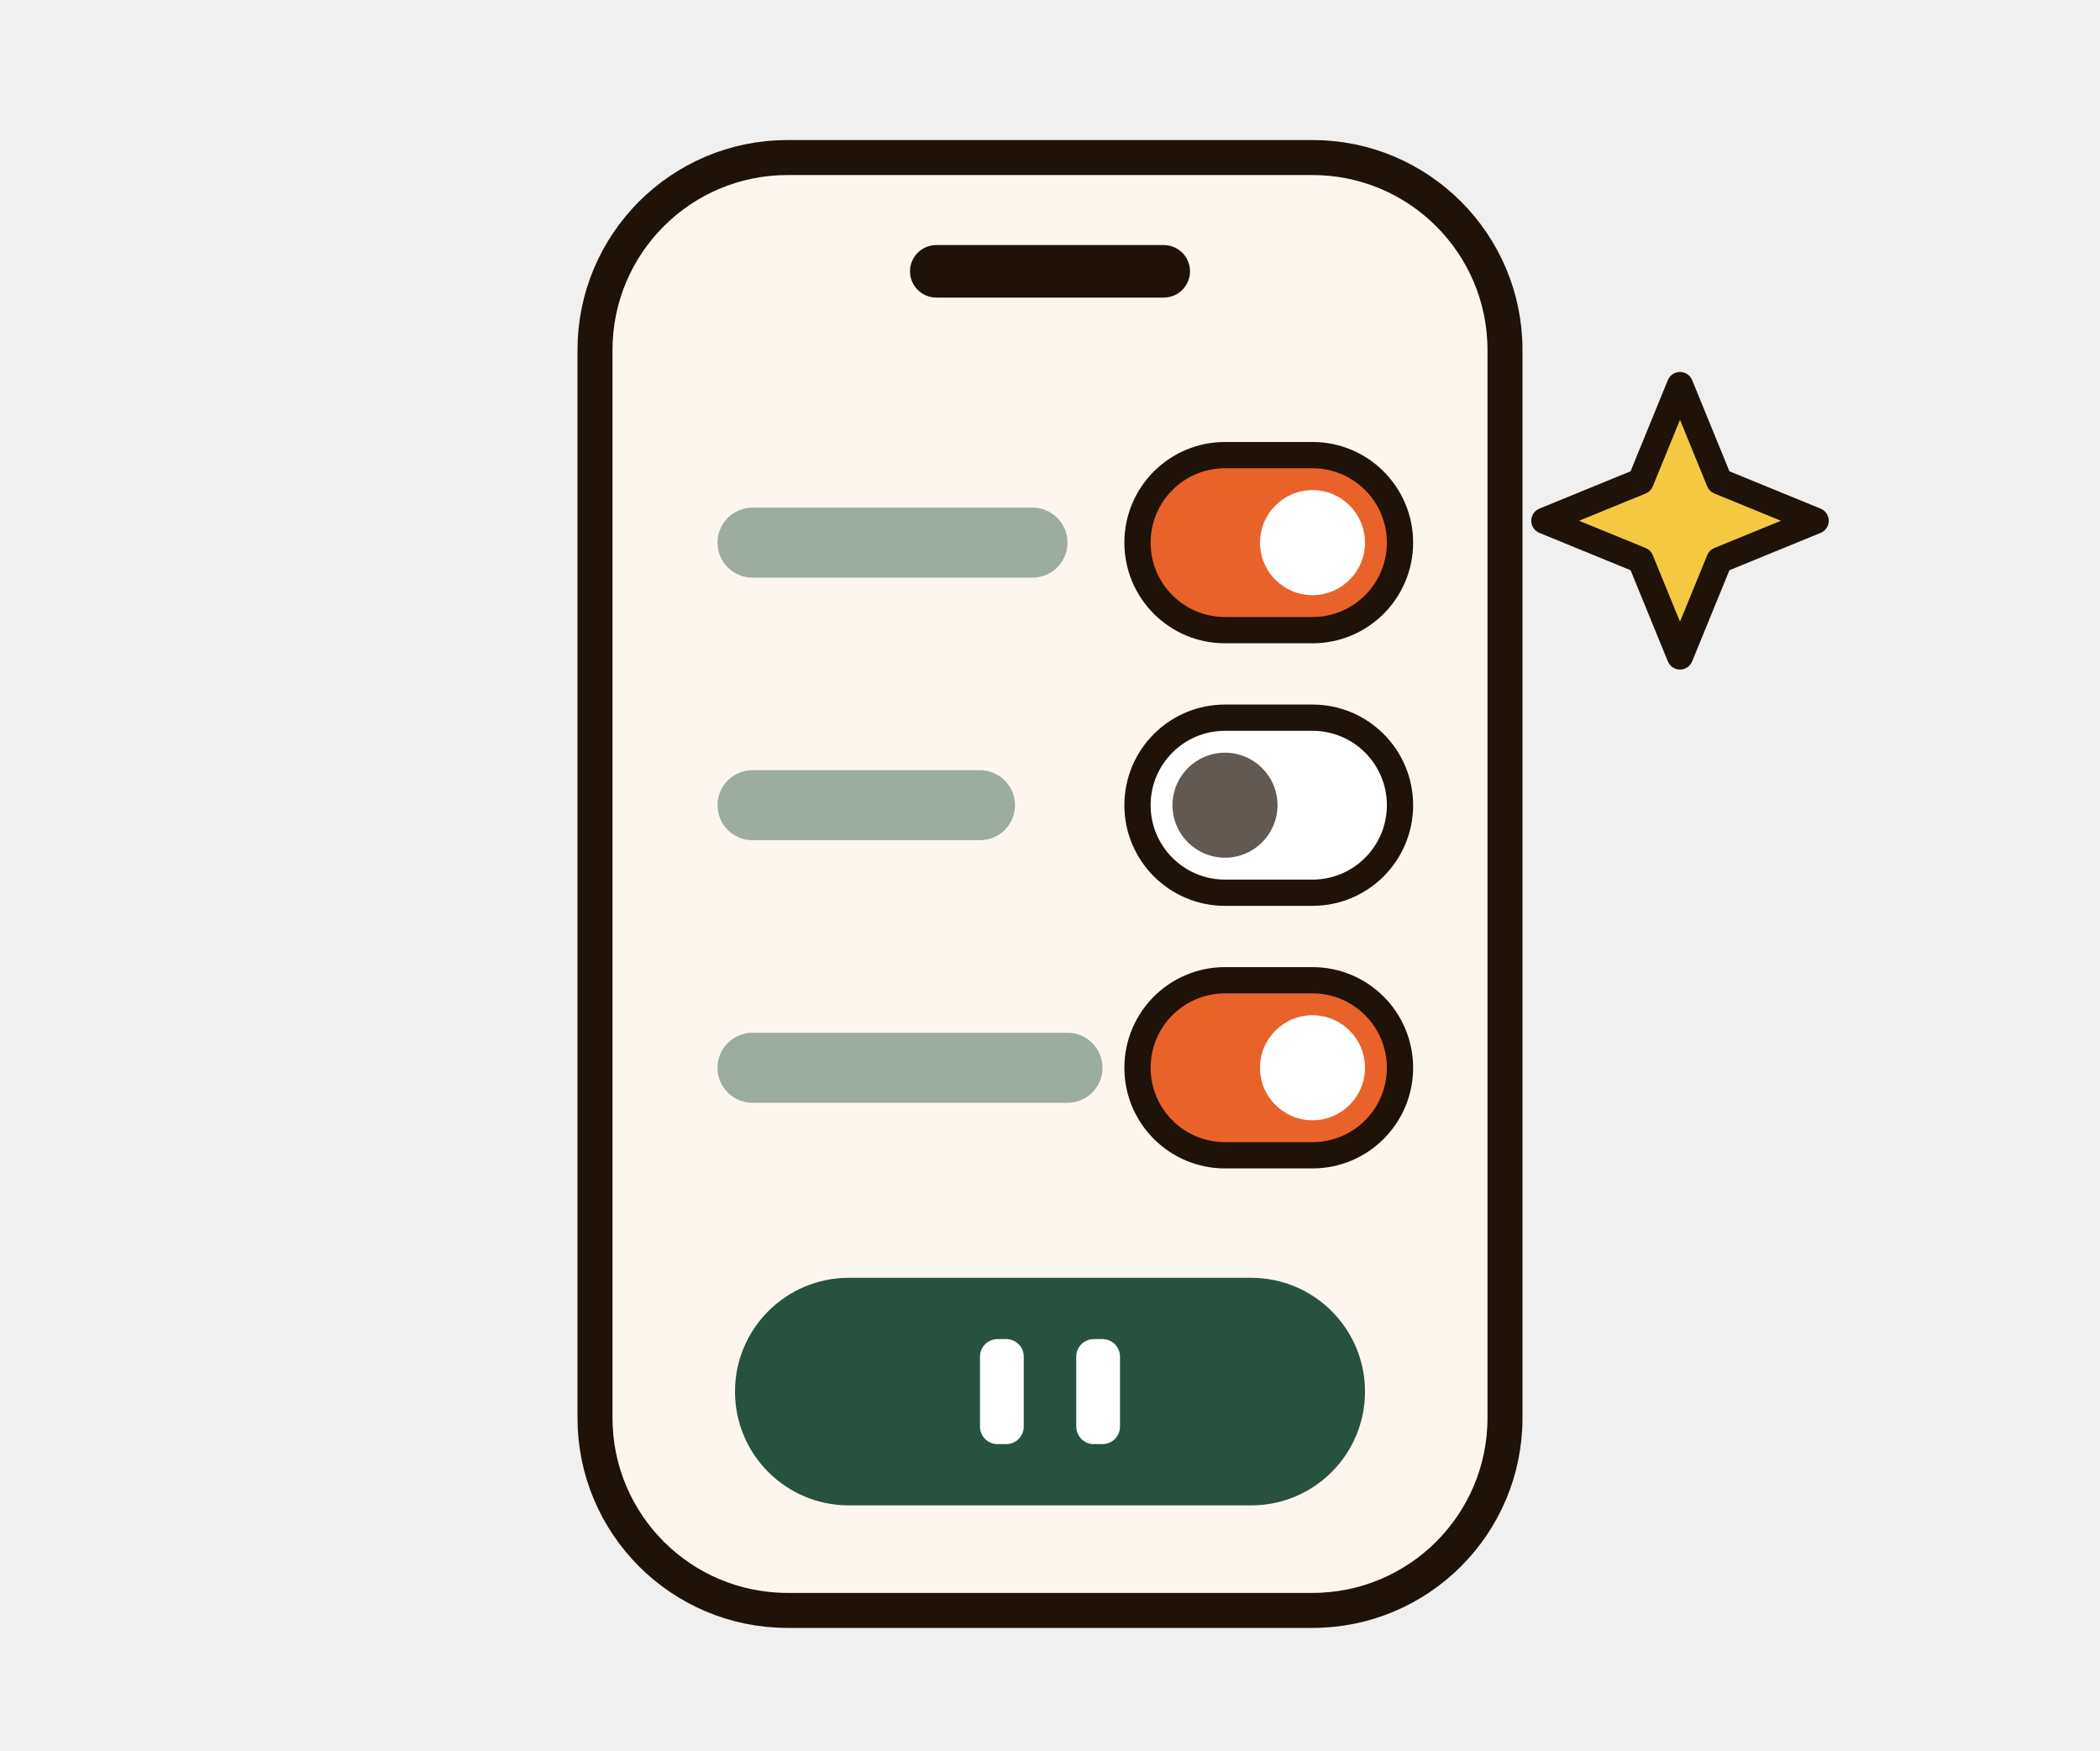
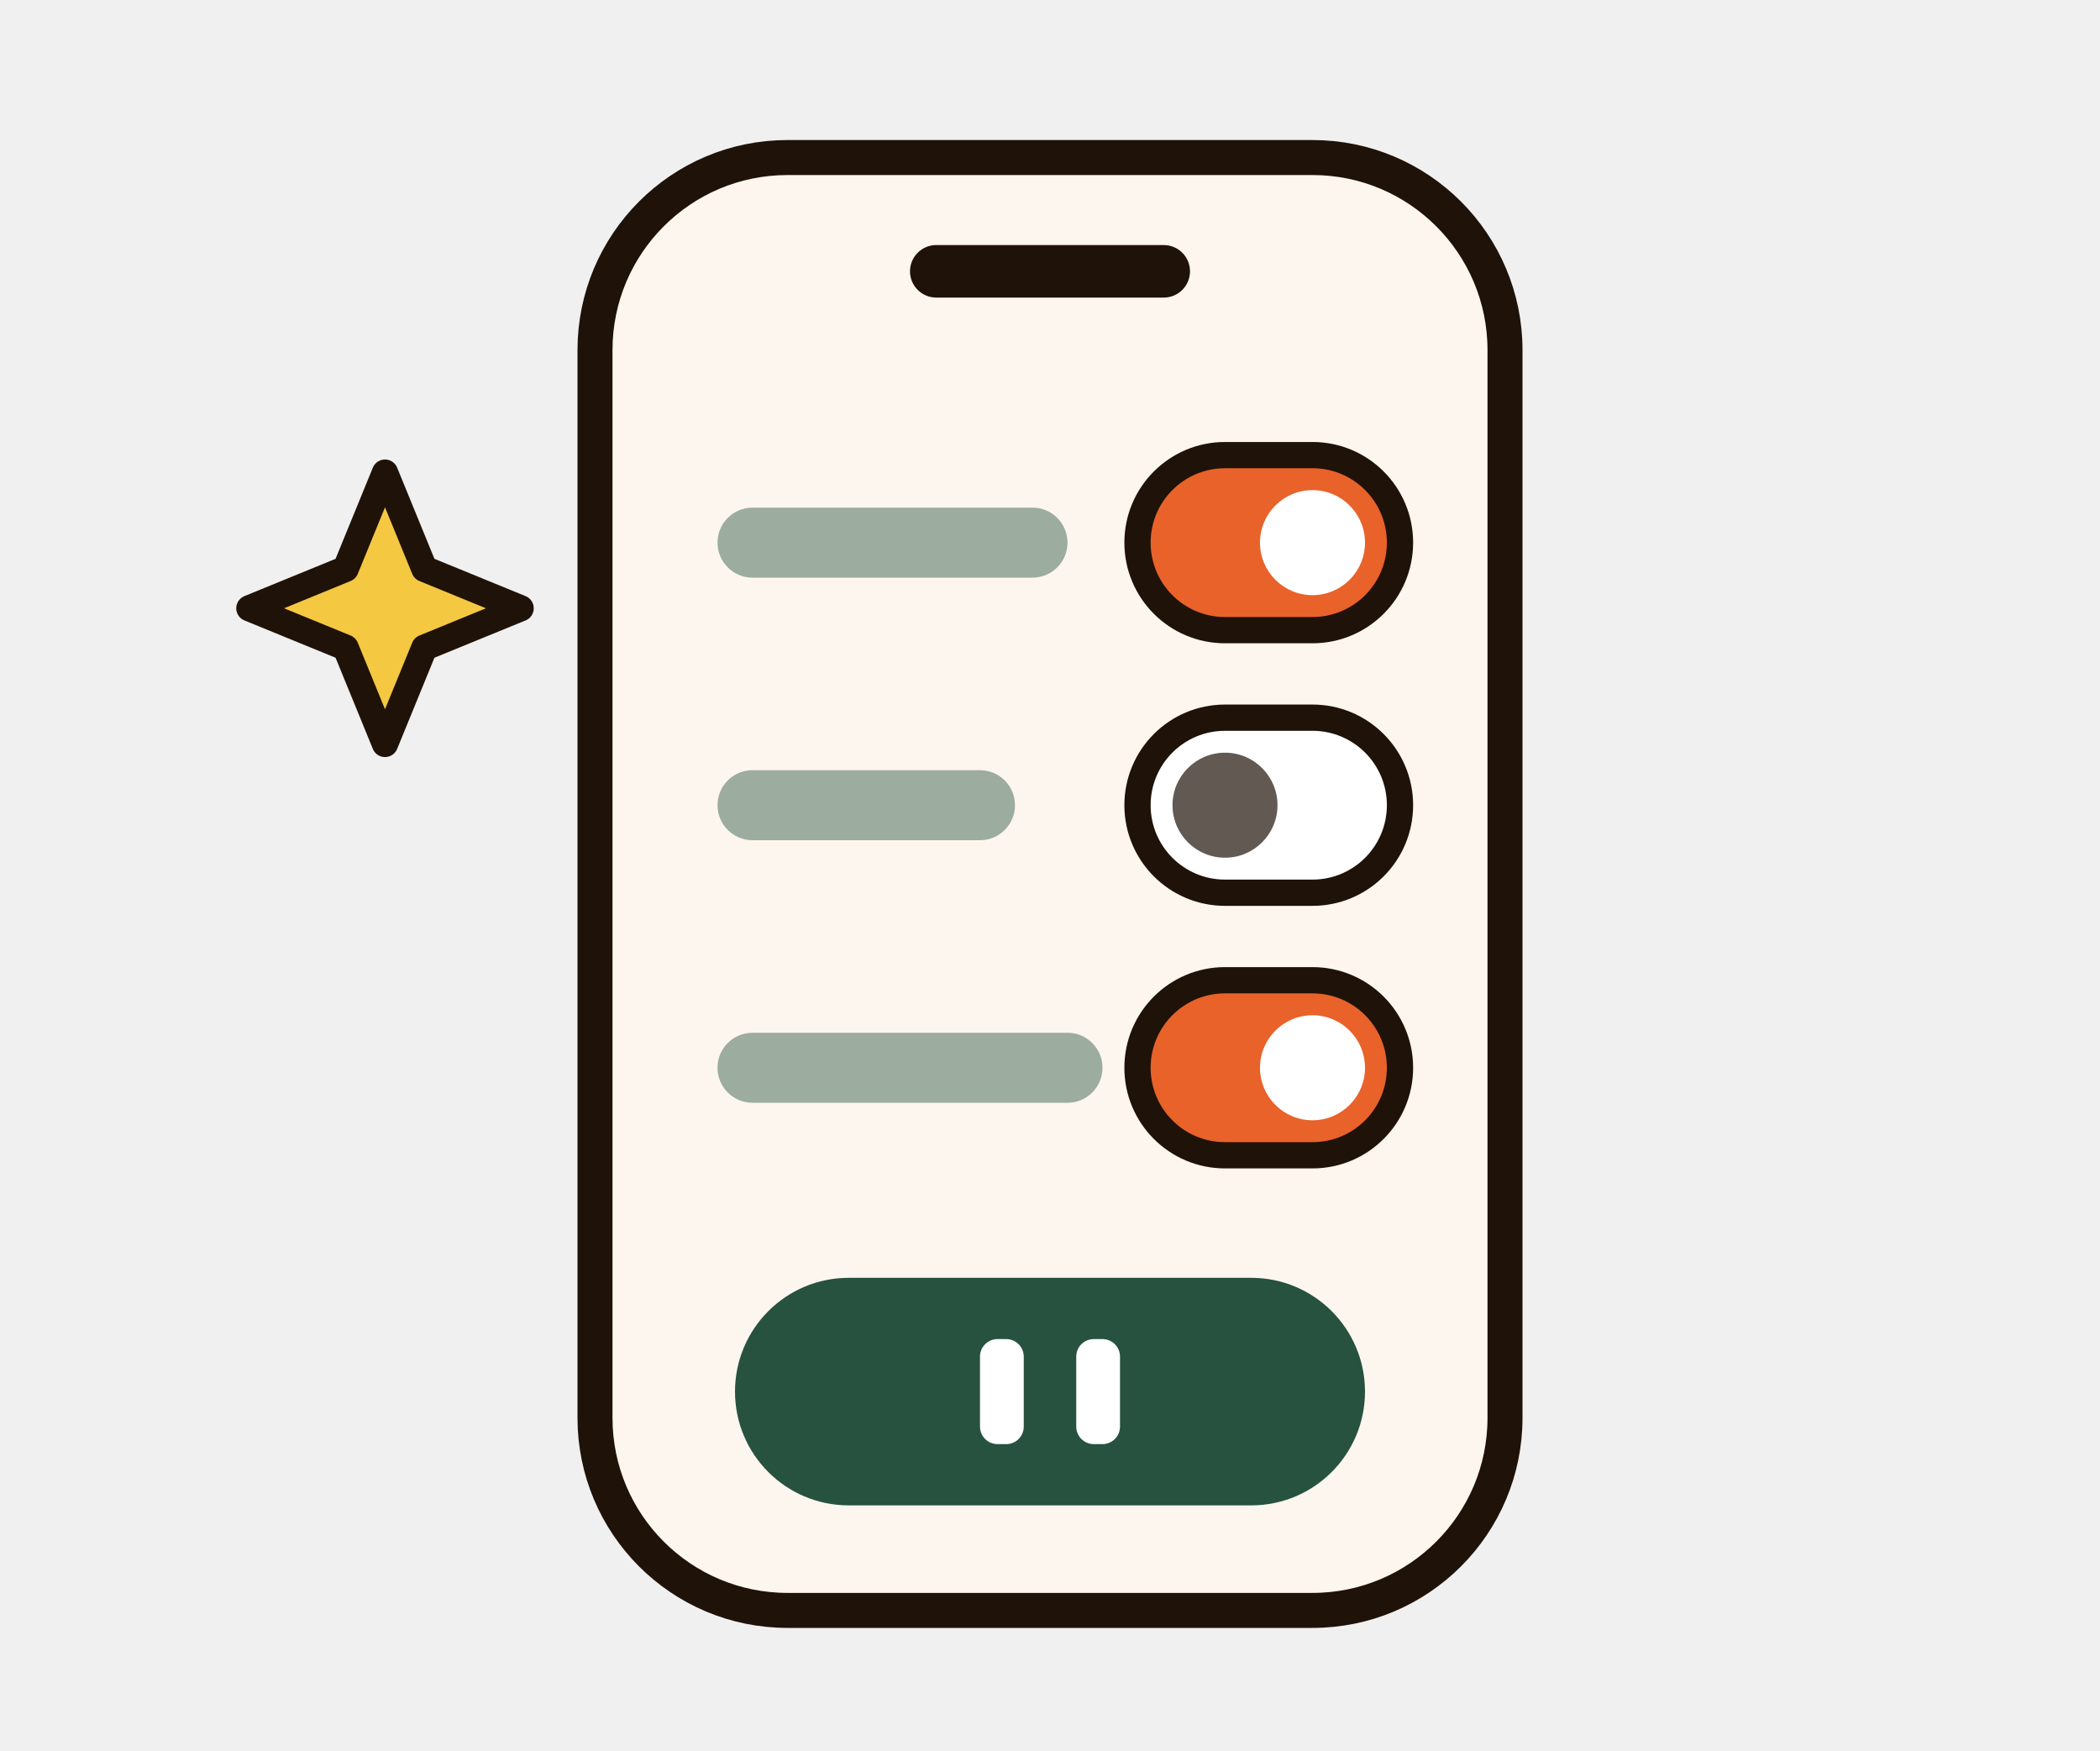
<svg xmlns="http://www.w3.org/2000/svg" viewBox="0 0 240 200" fill="none" aria-hidden="true">
  <rect x="68" y="18" width="104" height="166" rx="22" fill="#FDF6EE" stroke="#1F1209" stroke-width="4" />
  <rect x="104" y="28" width="32" height="6" rx="3" fill="#1F1209" />
  <rect x="82" y="58" width="40" height="8" rx="4" fill="#26523F" opacity=".45" />
  <rect x="130" y="52" width="30" height="20" rx="10" fill="#E8622A" stroke="#1F1209" stroke-width="3" />
  <circle cx="150" cy="62" r="6" fill="#FFFFFF" />
  <rect x="82" y="88" width="34" height="8" rx="4" fill="#26523F" opacity=".45" />
  <rect x="130" y="82" width="30" height="20" rx="10" fill="#FFFFFF" stroke="#1F1209" stroke-width="3" />
  <circle cx="140" cy="92" r="6" fill="#1F1209" opacity=".7" />
  <rect x="82" y="118" width="44" height="8" rx="4" fill="#26523F" opacity=".45" />
  <rect x="130" y="112" width="30" height="20" rx="10" fill="#E8622A" stroke="#1F1209" stroke-width="3" />
  <circle cx="150" cy="122" r="6" fill="#FFFFFF" />
  <rect x="84" y="146" width="72" height="26" rx="13" fill="#26523F" />
  <rect x="112" y="153" width="5" height="12" rx="2" fill="#FFFFFF" />
  <rect x="123" y="153" width="5" height="12" rx="2" fill="#FFFFFF" />
-   <path d="M192 44l4.5 11 11 4.5-11 4.5-4.5 11-4.5-11-11-4.5 11-4.5z" fill="#F5C842" stroke="#1F1209" stroke-width="3" stroke-linejoin="round" />
+   <path d="M44 54l4.5 11 11 4.5-11 4.5-4.5 11-4.5-11-11-4.5 11-4.5z" fill="#F5C842" stroke="#1F1209" stroke-width="3" stroke-linejoin="round" />
</svg>
